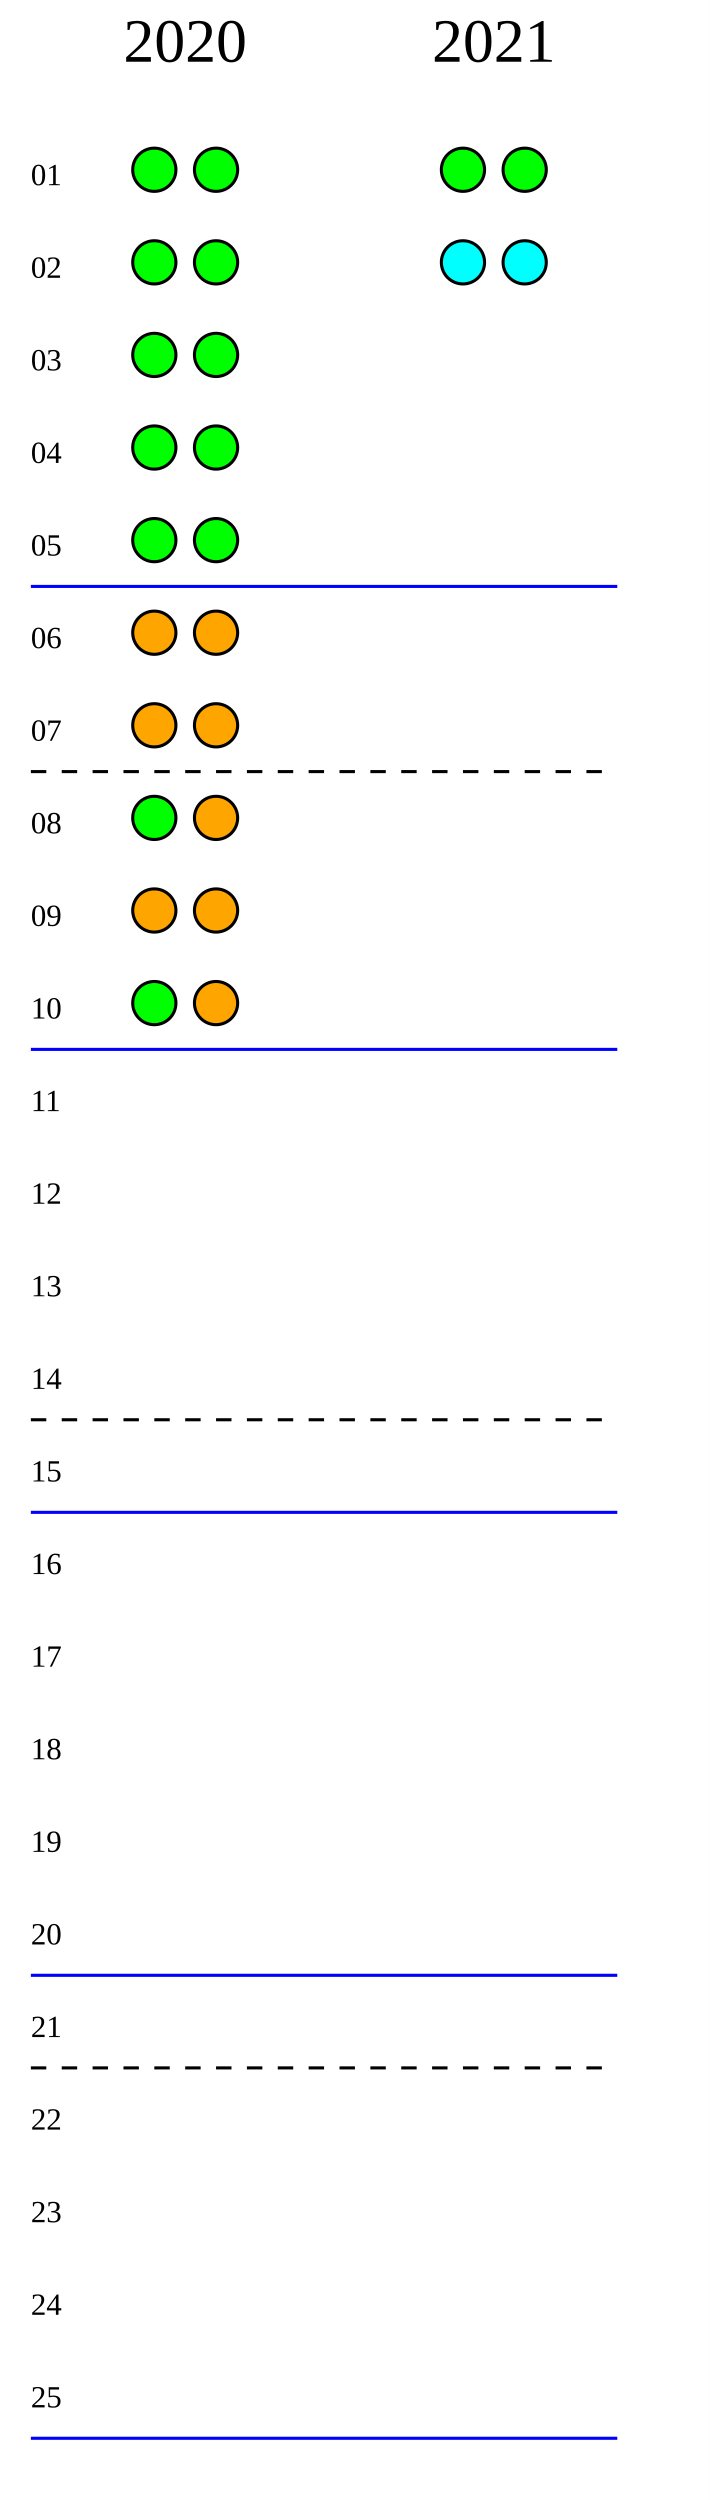
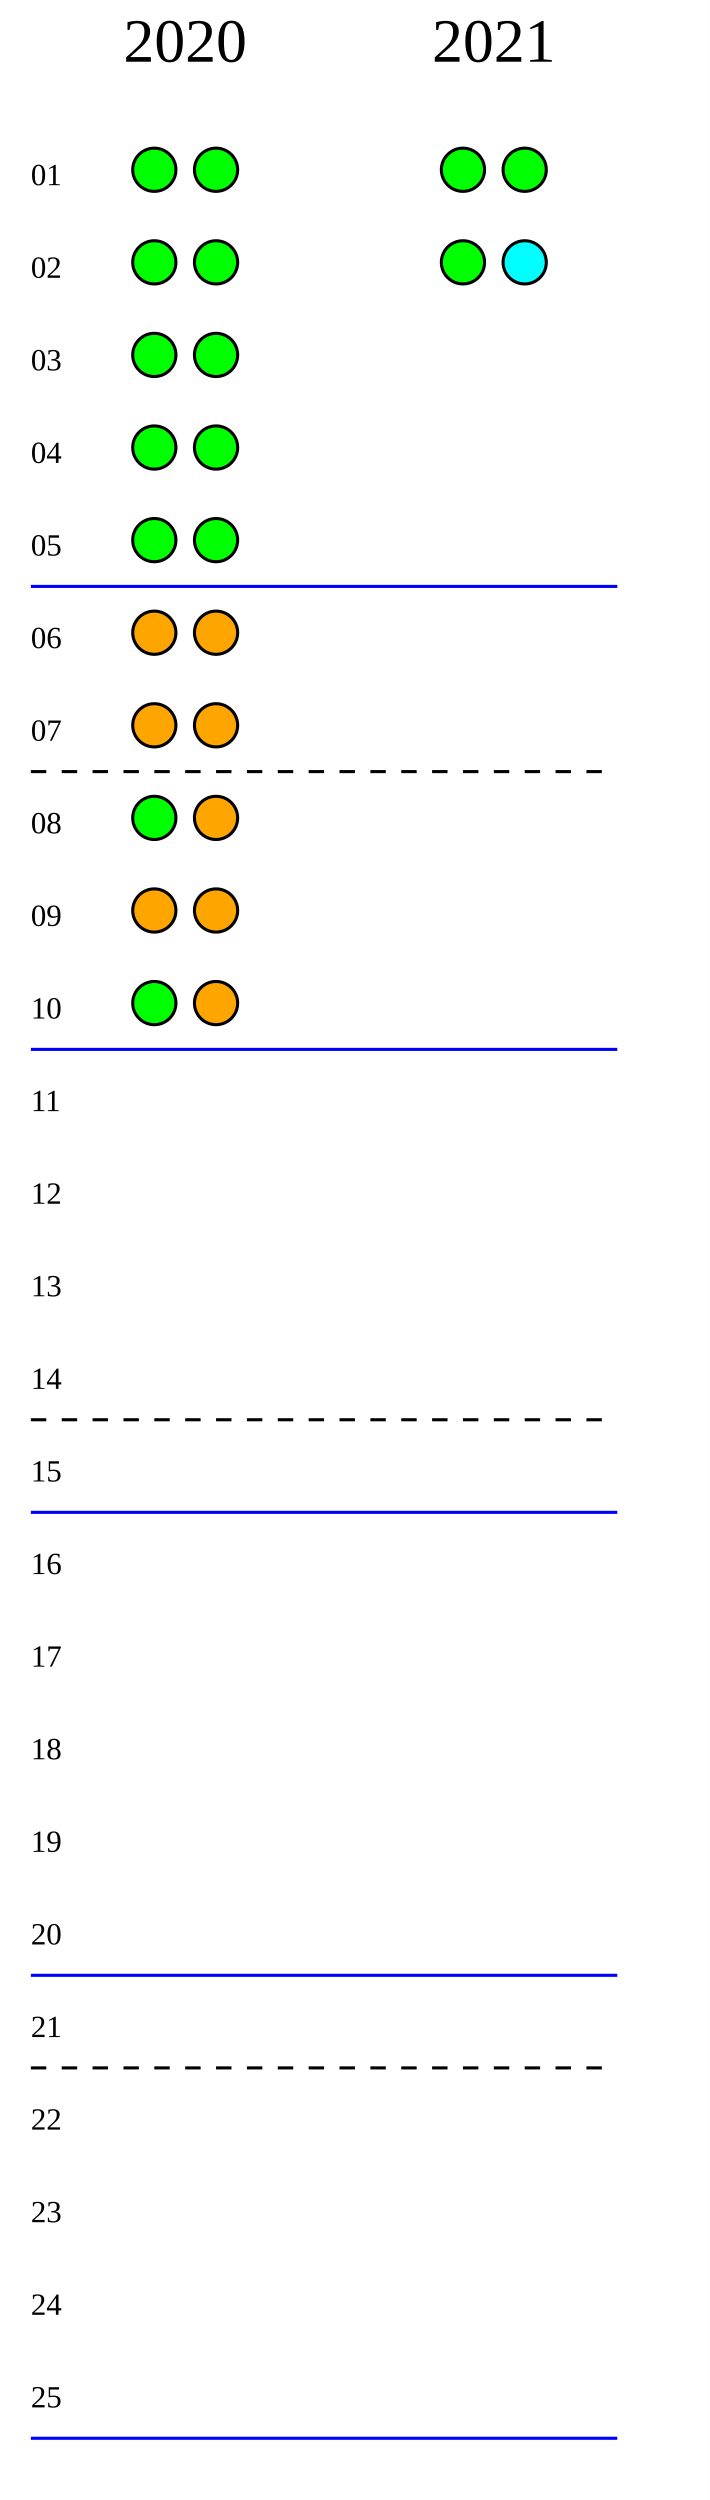
<svg xmlns="http://www.w3.org/2000/svg" height="810" viewBox="0 0 230 810" width="230">
  <rect fill="white" height="100%" width="100%" />
  <text font-size="20" text-anchor="middle" x="60" y="20">
2020
</text>
  <circle cx="50" cy="55" fill="lime" r="7" stroke="black" />
  <circle cx="70" cy="55" fill="lime" r="7" stroke="black" />
  <circle cx="50" cy="85" fill="lime" r="7" stroke="black" />
  <circle cx="70" cy="85" fill="lime" r="7" stroke="black" />
  <circle cx="50" cy="115" fill="lime" r="7" stroke="black" />
  <circle cx="70" cy="115" fill="lime" r="7" stroke="black" />
  <circle cx="50" cy="145" fill="lime" r="7" stroke="black" />
  <circle cx="70" cy="145" fill="lime" r="7" stroke="black" />
  <circle cx="50" cy="175" fill="lime" r="7" stroke="black" />
  <circle cx="70" cy="175" fill="lime" r="7" stroke="black" />
  <circle cx="50" cy="205" fill="orange" r="7" stroke="black" />
  <circle cx="70" cy="205" fill="orange" r="7" stroke="black" />
  <circle cx="50" cy="235" fill="orange" r="7" stroke="black" />
  <circle cx="70" cy="235" fill="orange" r="7" stroke="black" />
  <circle cx="50" cy="265" fill="lime" r="7" stroke="black" />
  <circle cx="70" cy="265" fill="orange" r="7" stroke="black" />
  <circle cx="50" cy="295" fill="orange" r="7" stroke="black" />
  <circle cx="70" cy="295" fill="orange" r="7" stroke="black" />
  <circle cx="50" cy="325" fill="lime" r="7" stroke="black" />
  <circle cx="70" cy="325" fill="orange" r="7" stroke="black" />
  <text font-size="20" text-anchor="middle" x="160" y="20">
2021
</text>
  <circle cx="150" cy="55" fill="lime" r="7" stroke="black" />
  <circle cx="170" cy="55" fill="lime" r="7" stroke="black" />
-   <circle cx="150" cy="85" fill="cyan" r="7" stroke="black" />
+   <circle cx="150" cy="85" fill="lime" r="7" stroke="black" />
  <circle cx="170" cy="85" fill="cyan" r="7" stroke="black" />
  <text font-size="10" x="10" y="60">
01
</text>
  <text font-size="10" x="10" y="90">
02
</text>
  <text font-size="10" x="10" y="120">
03
</text>
  <text font-size="10" x="10" y="150">
04
</text>
  <text font-size="10" x="10" y="180">
05
</text>
  <line stroke="blue" x1="10" x2="200" y1="190" y2="190" />
  <text font-size="10" x="10" y="210">
06
</text>
  <text font-size="10" x="10" y="240">
07
</text>
  <line stroke="black" stroke-dasharray="5,5" x1="10" x2="200" y1="250" y2="250" />
  <text font-size="10" x="10" y="270">
08
</text>
  <text font-size="10" x="10" y="300">
09
</text>
  <text font-size="10" x="10" y="330">
10
</text>
  <line stroke="blue" x1="10" x2="200" y1="340" y2="340" />
  <text font-size="10" x="10" y="360">
11
</text>
  <text font-size="10" x="10" y="390">
12
</text>
  <text font-size="10" x="10" y="420">
13
</text>
  <text font-size="10" x="10" y="450">
14
</text>
  <line stroke="black" stroke-dasharray="5,5" x1="10" x2="200" y1="460" y2="460" />
  <text font-size="10" x="10" y="480">
15
</text>
  <line stroke="blue" x1="10" x2="200" y1="490" y2="490" />
  <text font-size="10" x="10" y="510">
16
</text>
  <text font-size="10" x="10" y="540">
17
</text>
  <text font-size="10" x="10" y="570">
18
</text>
  <text font-size="10" x="10" y="600">
19
</text>
  <text font-size="10" x="10" y="630">
20
</text>
  <line stroke="blue" x1="10" x2="200" y1="640" y2="640" />
  <text font-size="10" x="10" y="660">
21
</text>
  <line stroke="black" stroke-dasharray="5,5" x1="10" x2="200" y1="670" y2="670" />
  <text font-size="10" x="10" y="690">
22
</text>
  <text font-size="10" x="10" y="720">
23
</text>
  <text font-size="10" x="10" y="750">
24
</text>
  <text font-size="10" x="10" y="780">
25
</text>
  <line stroke="blue" x1="10" x2="200" y1="790" y2="790" />
</svg>
